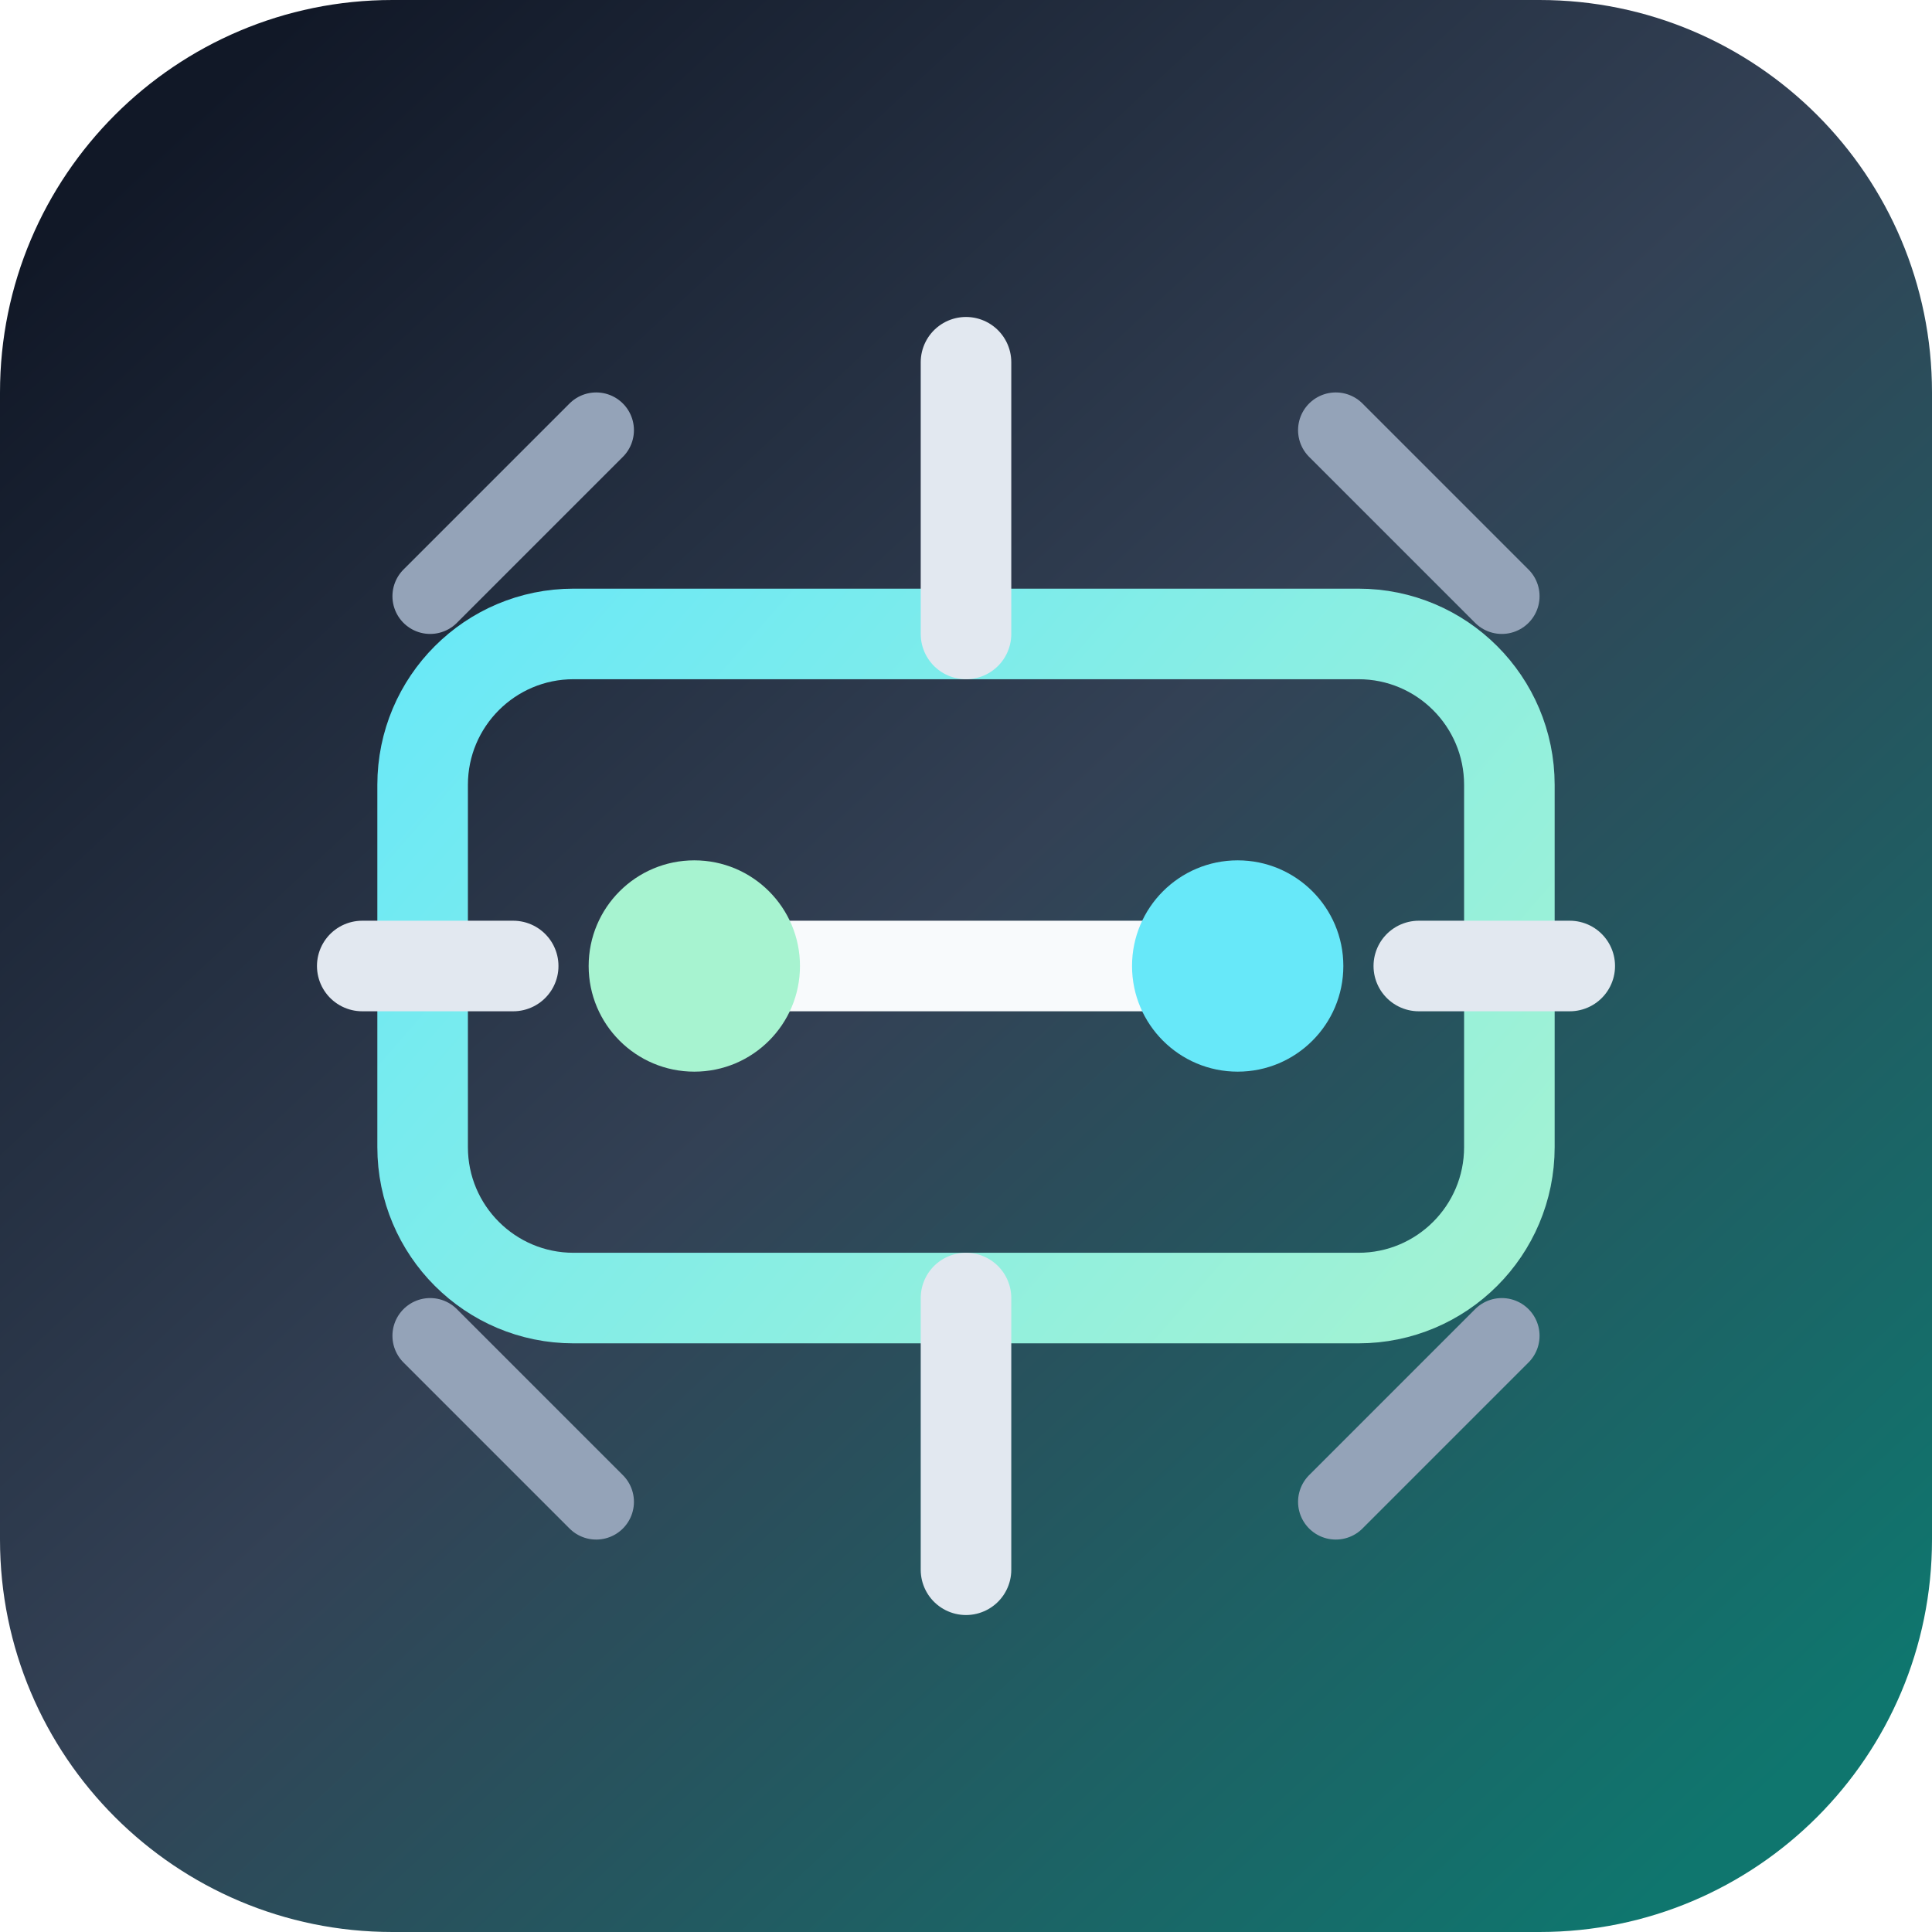
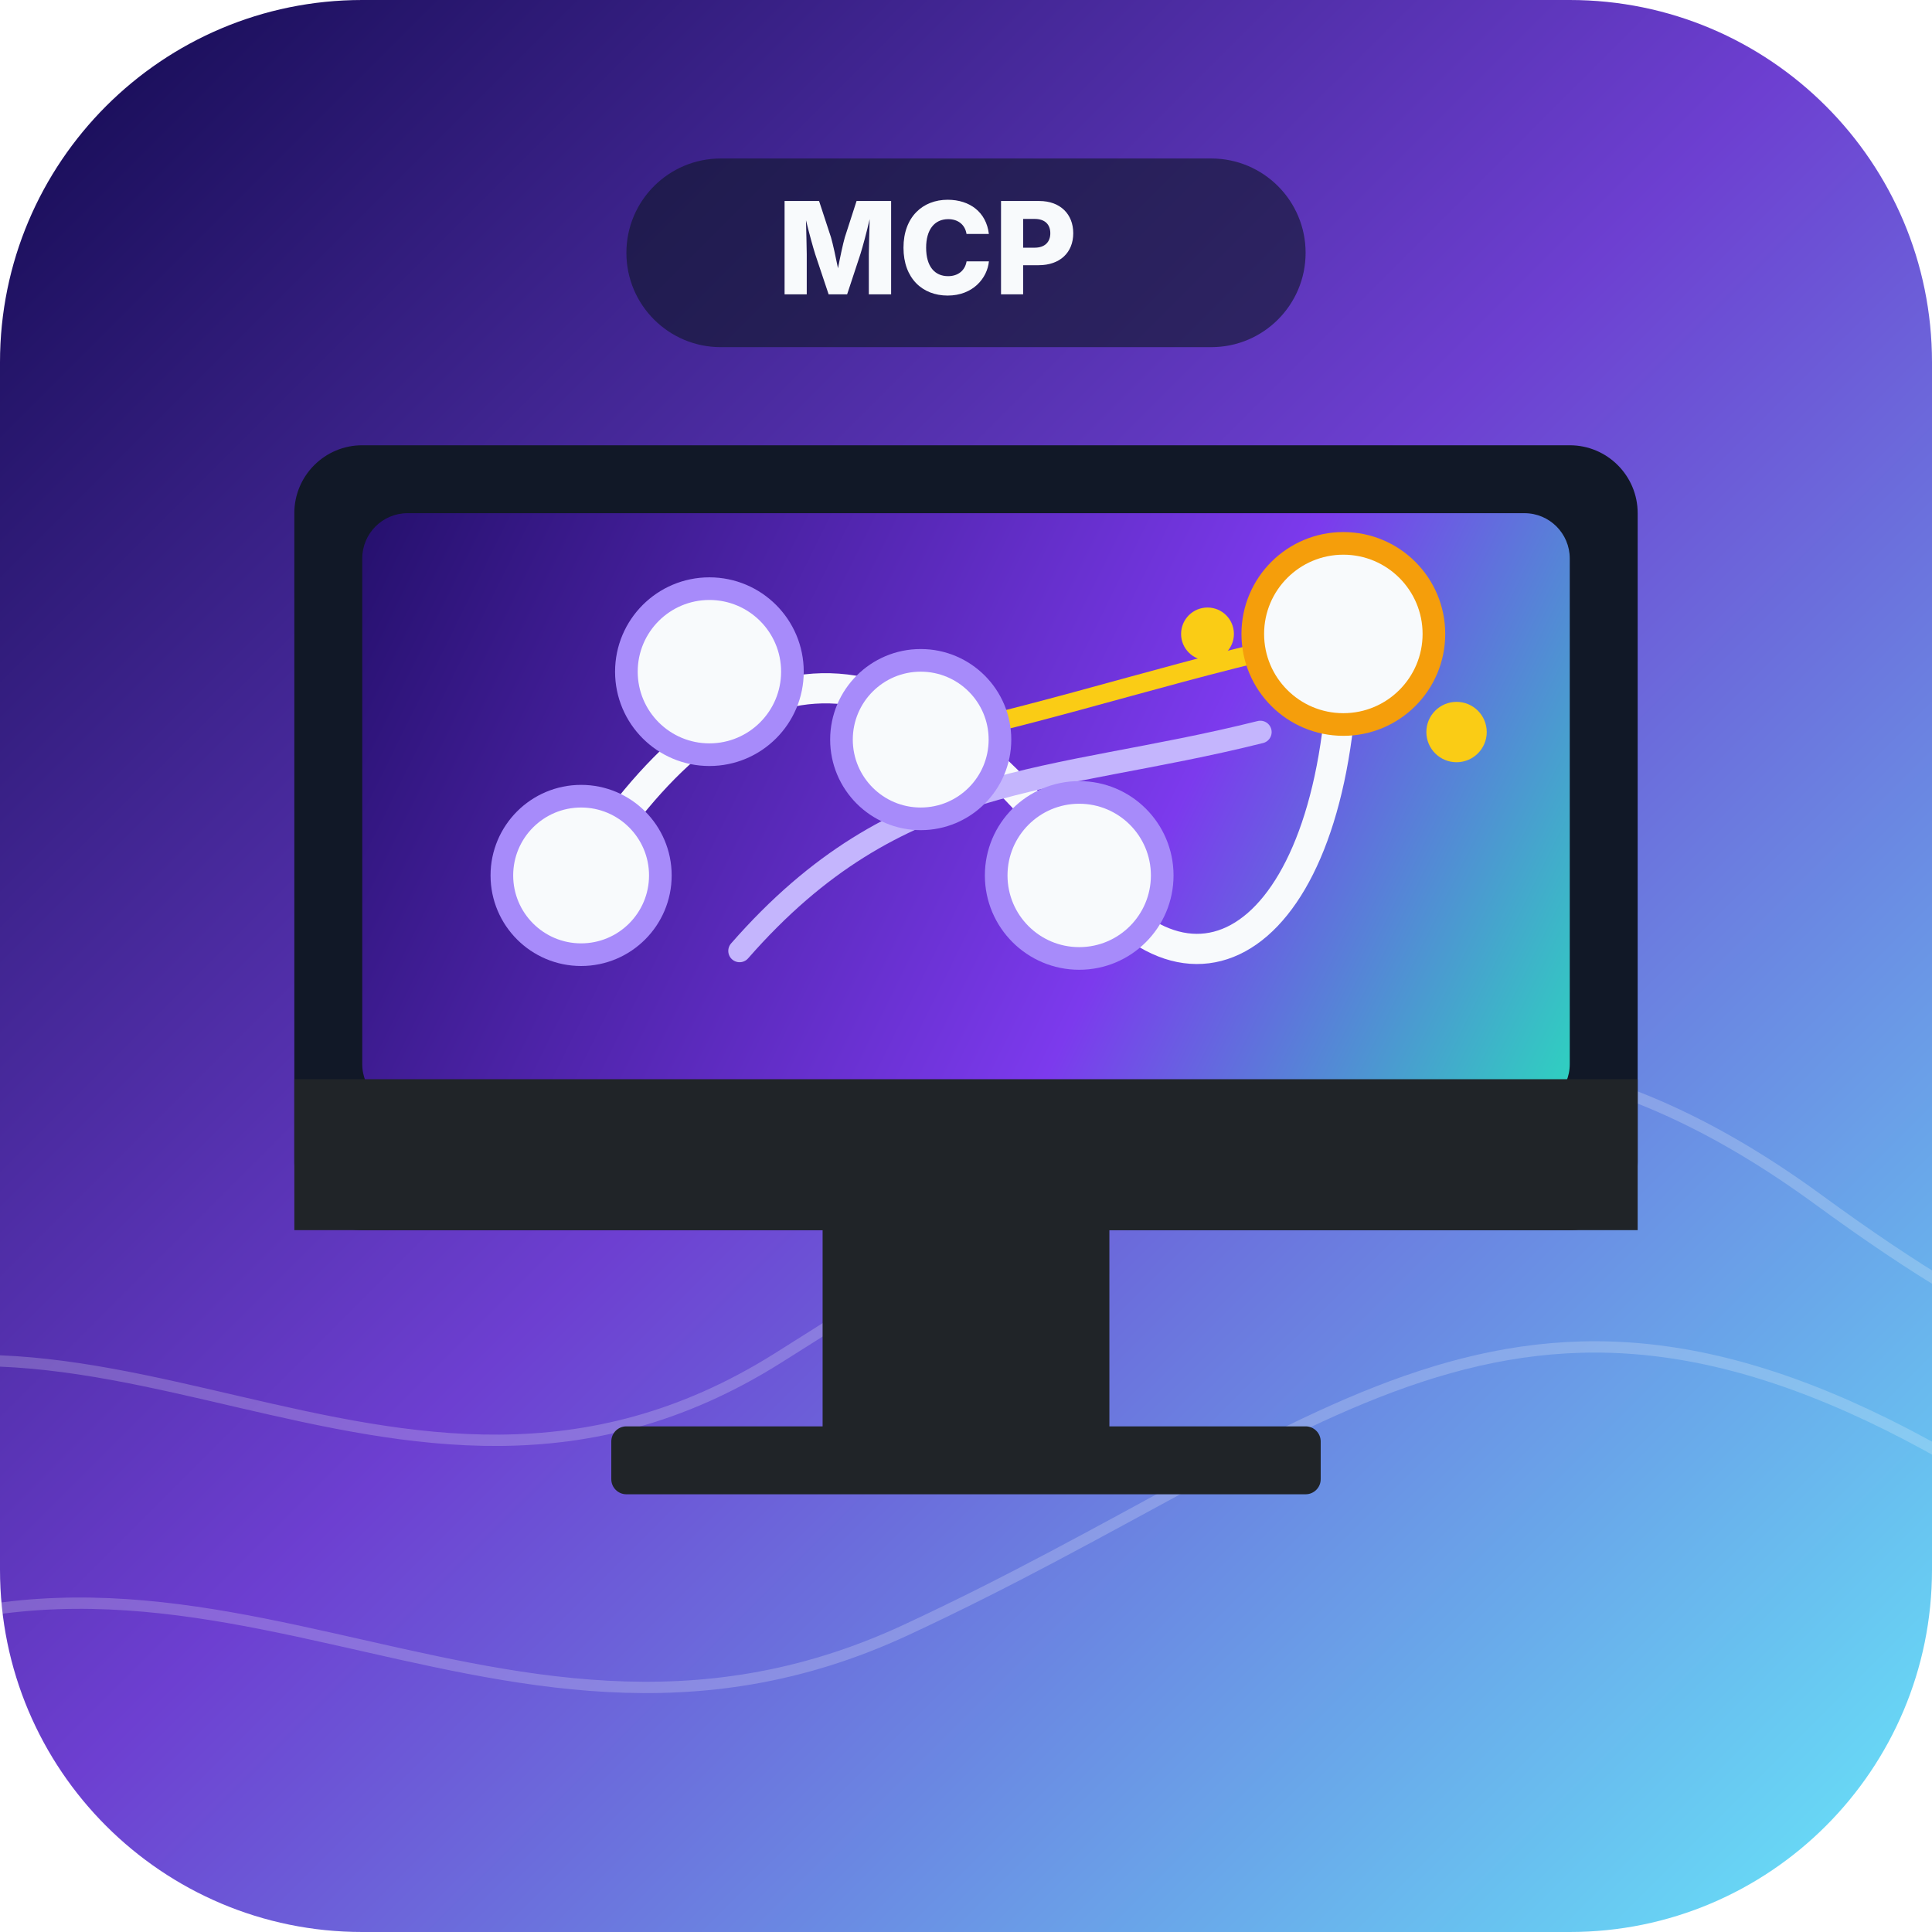
- <svg xmlns="http://www.w3.org/2000/svg" width="256" height="256" viewBox="0 0 256 256" role="img" aria-label="Perfect Odoo MCP icon">
+ <svg xmlns="http://www.w3.org/2000/svg" width="512" height="512" viewBox="0 0 512 512" role="img" aria-label="Perfect Odoo MCP icon">
  <defs>
-     <linearGradient id="bg" x1="24" y1="16" x2="232" y2="240" gradientUnits="userSpaceOnUse">
-       <stop offset="0" stop-color="#111827" />
-       <stop offset="0.48" stop-color="#334155" />
-       <stop offset="1" stop-color="#0f766e" />
+     <linearGradient id="bg" x1="0" y1="0" x2="512" y2="512" gradientUnits="userSpaceOnUse">
+       <stop offset="0" stop-color="#120a4f" />
+       <stop offset="0.48" stop-color="#6d3fd1" />
+       <stop offset="1" stop-color="#67e8f9" />
    </linearGradient>
-     <linearGradient id="line" x1="58" y1="68" x2="198" y2="190" gradientUnits="userSpaceOnUse">
-       <stop offset="0" stop-color="#67e8f9" />
-       <stop offset="1" stop-color="#a7f3d0" />
+     <linearGradient id="screen" x1="96" y1="136" x2="416" y2="294" gradientUnits="userSpaceOnUse">
+       <stop offset="0" stop-color="#25106d" />
+       <stop offset="0.64" stop-color="#7c3aed" />
+       <stop offset="1" stop-color="#2dd4bf" />
    </linearGradient>
  </defs>
-   <rect width="256" height="256" rx="52" fill="url(#bg)" />
-   <path d="M76 84h104a20 20 0 0 1 20 20v48a20 20 0 0 1-20 20H76a20 20 0 0 1-20-20v-48a20 20 0 0 1 20-20Z" fill="none" stroke="url(#line)" stroke-width="12" />
-   <path d="M92 128h72" stroke="#f8fafc" stroke-width="12" stroke-linecap="round" />
-   <circle cx="92" cy="128" r="14" fill="#a7f3d0" />
-   <circle cx="164" cy="128" r="14" fill="#67e8f9" />
-   <path d="M128 48v36M128 172v36M48 128h20M188 128h20" stroke="#e2e8f0" stroke-width="12" stroke-linecap="round" />
-   <path d="M79 57 57 79M177 57l22 22M57 177l22 22M199 177l-22 22" stroke="#94a3b8" stroke-width="10" stroke-linecap="round" />
+   <rect width="512" height="512" rx="96" fill="url(#bg)" />
+   <g opacity=".22" fill="none" stroke="#f8fafc" stroke-width="3">
+     <path d="M-72 380c92-60 176 44 278-20s172-118 276-42 118 42 164-20" />
+     <path d="M-64 450c112-70 192 34 304-18s160-112 276-46" />
+   </g>
+   <rect x="78" y="118" width="356" height="208" rx="18" fill="#111827" />
+   <rect x="96" y="136" width="320" height="158" rx="12" fill="url(#screen)" />
+   <path d="M78 286h356v40H78zM218 326h76v58H218z" fill="#202428" />
+   <rect x="162" y="378" width="188" height="18" rx="4" fill="#202428" />
+   <path d="M154 232c38-60 82-72 134 0 30 42 68 14 68-64" fill="none" stroke="#f8fafc" stroke-width="8" stroke-linecap="round" />
+   <path d="M196 252c42-48 82-44 138-58" fill="none" stroke="#c4b5fd" stroke-width="6" stroke-linecap="round" />
+   <path d="M244 196c38-8 72-20 112-28" fill="none" stroke="#facc15" stroke-width="5" stroke-linecap="round" />
+   <g stroke="#a78bfa" stroke-width="6">
+     <circle cx="154" cy="232" r="21" fill="#f8fafc" />
+     <circle cx="188" cy="178" r="22" fill="#f8fafc" />
+     <circle cx="244" cy="196" r="21" fill="#f8fafc" />
+     <circle cx="286" cy="232" r="22" fill="#f8fafc" />
+   </g>
+   <circle cx="356" cy="168" r="24" fill="#f8fafc" stroke="#f59e0b" stroke-width="6" />
+   <circle cx="386" cy="194" r="8" fill="#facc15" />
+   <circle cx="320" cy="168" r="7" fill="#facc15" />
+   <rect x="166" y="42" width="180" height="50" rx="25" fill="#0f172a" opacity=".62" />
+   <text x="206" y="78" fill="#f8fafc" font-family="Inter, Arial, sans-serif" font-size="34" font-weight="800">MCP</text>
</svg>
